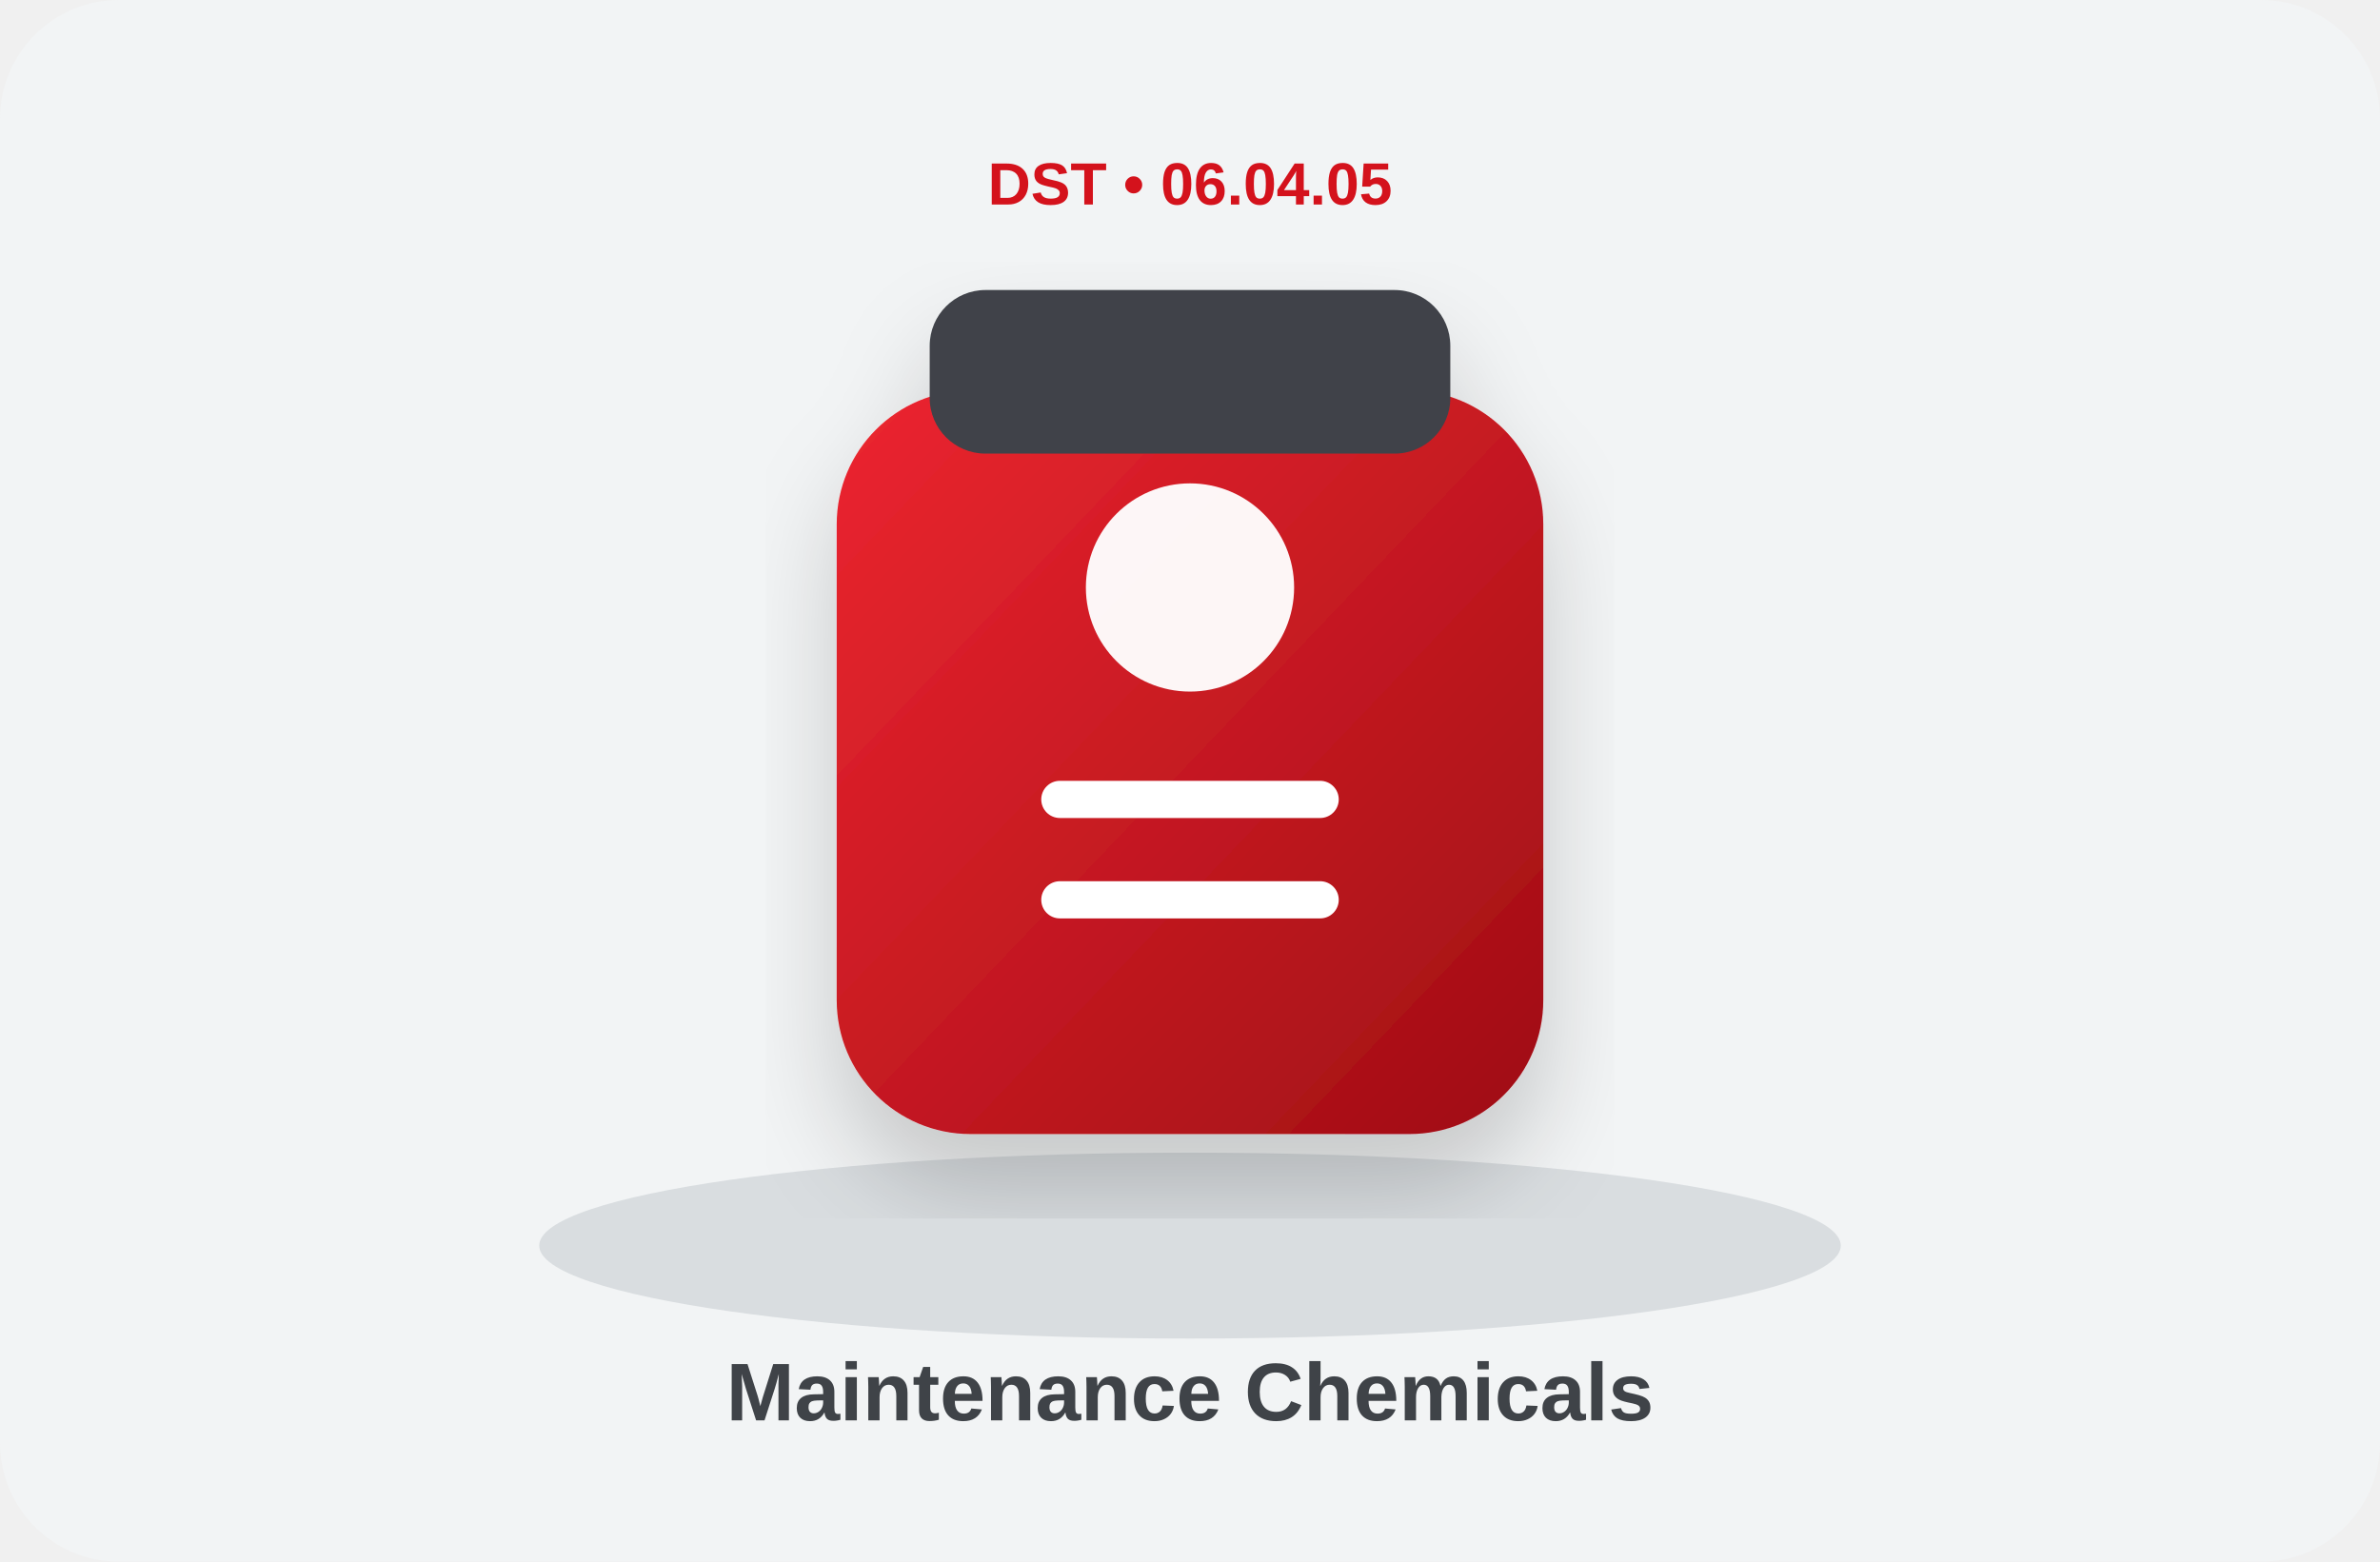
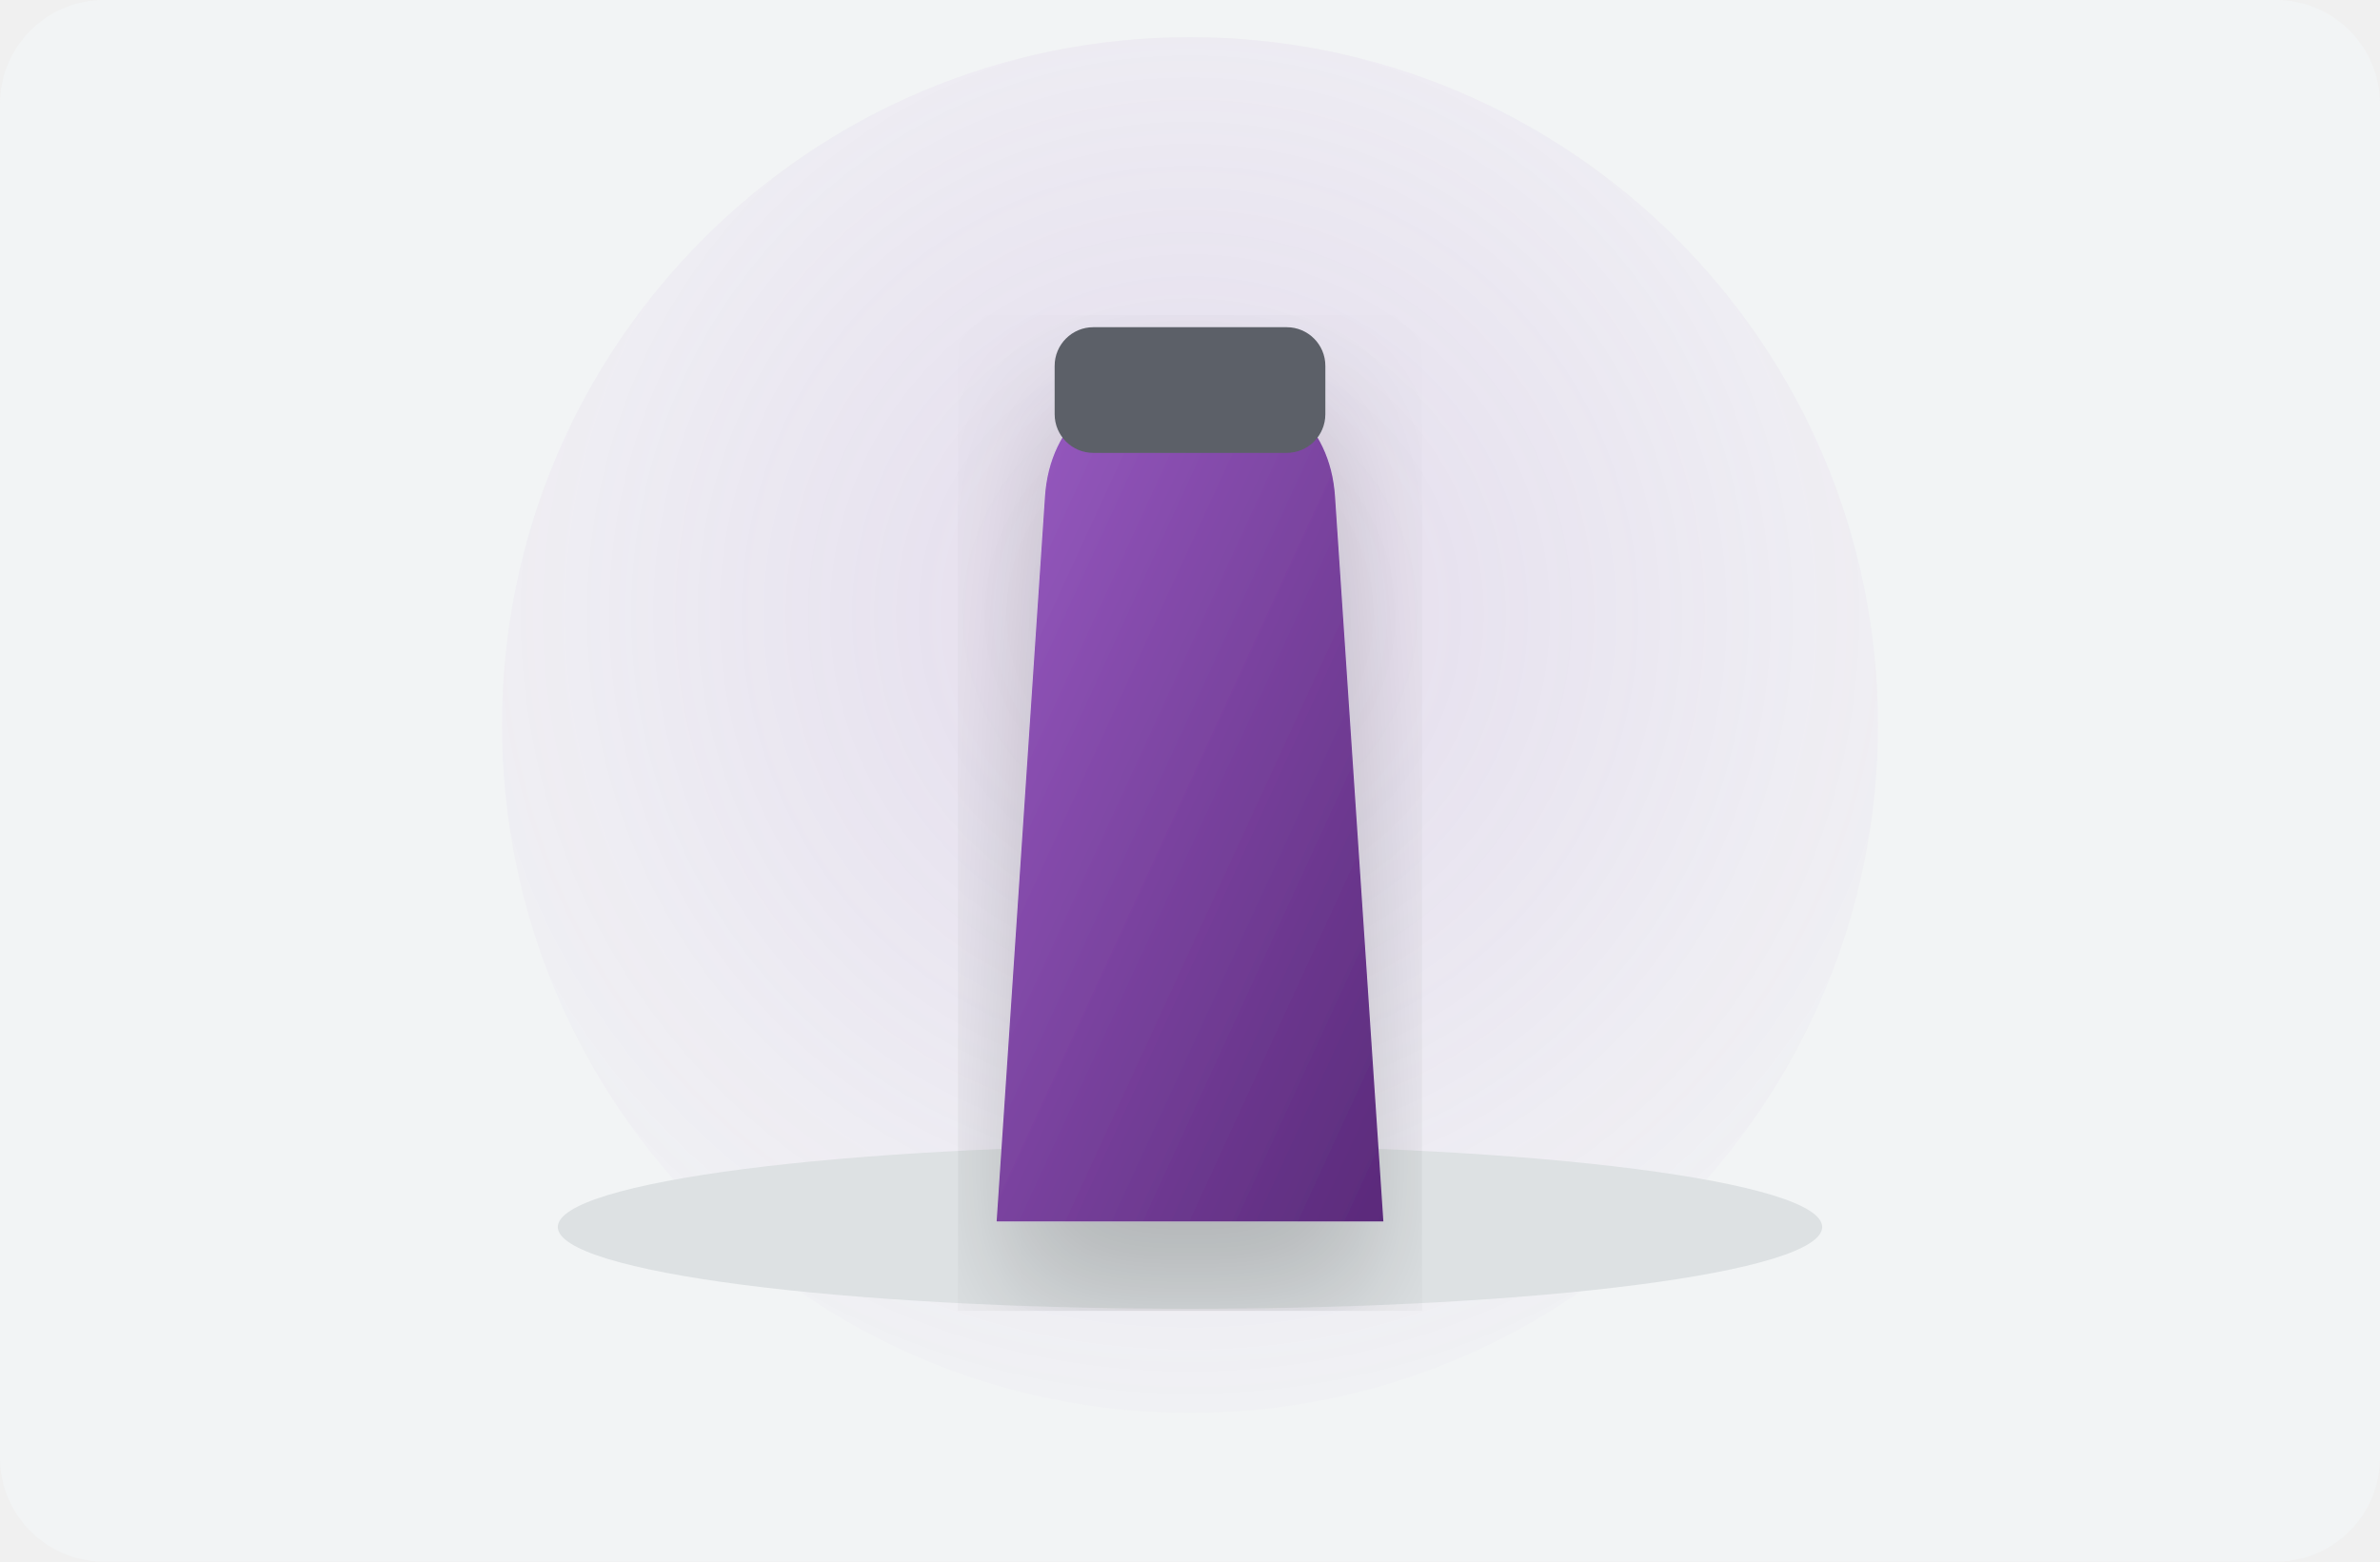
<svg xmlns="http://www.w3.org/2000/svg" viewBox="0 0 640 420">
  <defs>
    <linearGradient id="g" x1="0" y1="0" x2="1" y2="1">
-       <stop stop-color="#ed2630" />
-       <stop offset="1" stop-color="#9e0d14" />
+       <stop stop-color="#9a5cc4" />
+       <stop offset="1" stop-color="#5a2a7a" />
+     </linearGradient>
+     <radialGradient id="bg" cx="50%" cy="42%" r="65%">
+       <stop offset="0%" stop-color="#9a5cc4" stop-opacity=".16" />
+       <stop offset="100%" stop-color="#9a5cc4" stop-opacity="0" />
+     </radialGradient>
+     <linearGradient id="hl" x1="0" y1="0" x2="0" y2="1">
+       <stop stop-color="#ffffff" stop-opacity=".55" />
+       <stop offset="1" stop-color="#ffffff" stop-opacity="0" />
    </linearGradient>
    <filter id="sh">
-       <feDropShadow dx="0" dy="15" stdDeviation="13" flood-opacity=".18" />
+       <feDropShadow dx="0" dy="16" stdDeviation="14" flood-opacity=".2" />
    </filter>
  </defs>
-   <rect width="640" height="420" rx="32" fill="#f2f4f5" />
-   <ellipse cx="320" cy="335" rx="175" ry="25" fill="#d9dde0" />
-   <g filter="url(#sh)">
-     <rect x="225" y="105" width="190" height="200" rx="36" fill="url(#g)" />
-     <rect x="250" y="78" width="140" height="44" rx="15" fill="#3f4348" />
-     <circle cx="320" cy="158" r="28" fill="#fff" opacity=".96" />
-     <path d="M285 215h70M285 242h70" stroke="#fff" stroke-width="10" stroke-linecap="round" />
+   <rect width="640" height="420" rx="28" fill="#f2f4f5" />
+   <circle cx="320" cy="195" r="185" fill="url(#bg)" />
+   <ellipse cx="320" cy="330" rx="170" ry="22" fill="#dde1e3" />
+   <g transform="translate(320,205) scale(1.3) translate(-320,-205)">
+     <g filter="url(#sh)">
+       <path d="M280 300l10-150c1-15 12-25 30-25s29 10 30 25l10 150z" fill="url(#g)" />
+       <rect x="292" y="115" width="56" height="26" rx="8" fill="#5b6167" />
+     </g>
  </g>
-   <text x="320" y="55" text-anchor="middle" font-family="Arial" font-size="16" font-weight="800" fill="#d4121c">DST • 06.04.05</text>
-   <text x="320" y="382" text-anchor="middle" font-family="Arial" font-size="22" font-weight="700" fill="#3f4348">Maintenance Chemicals</text>
</svg>
